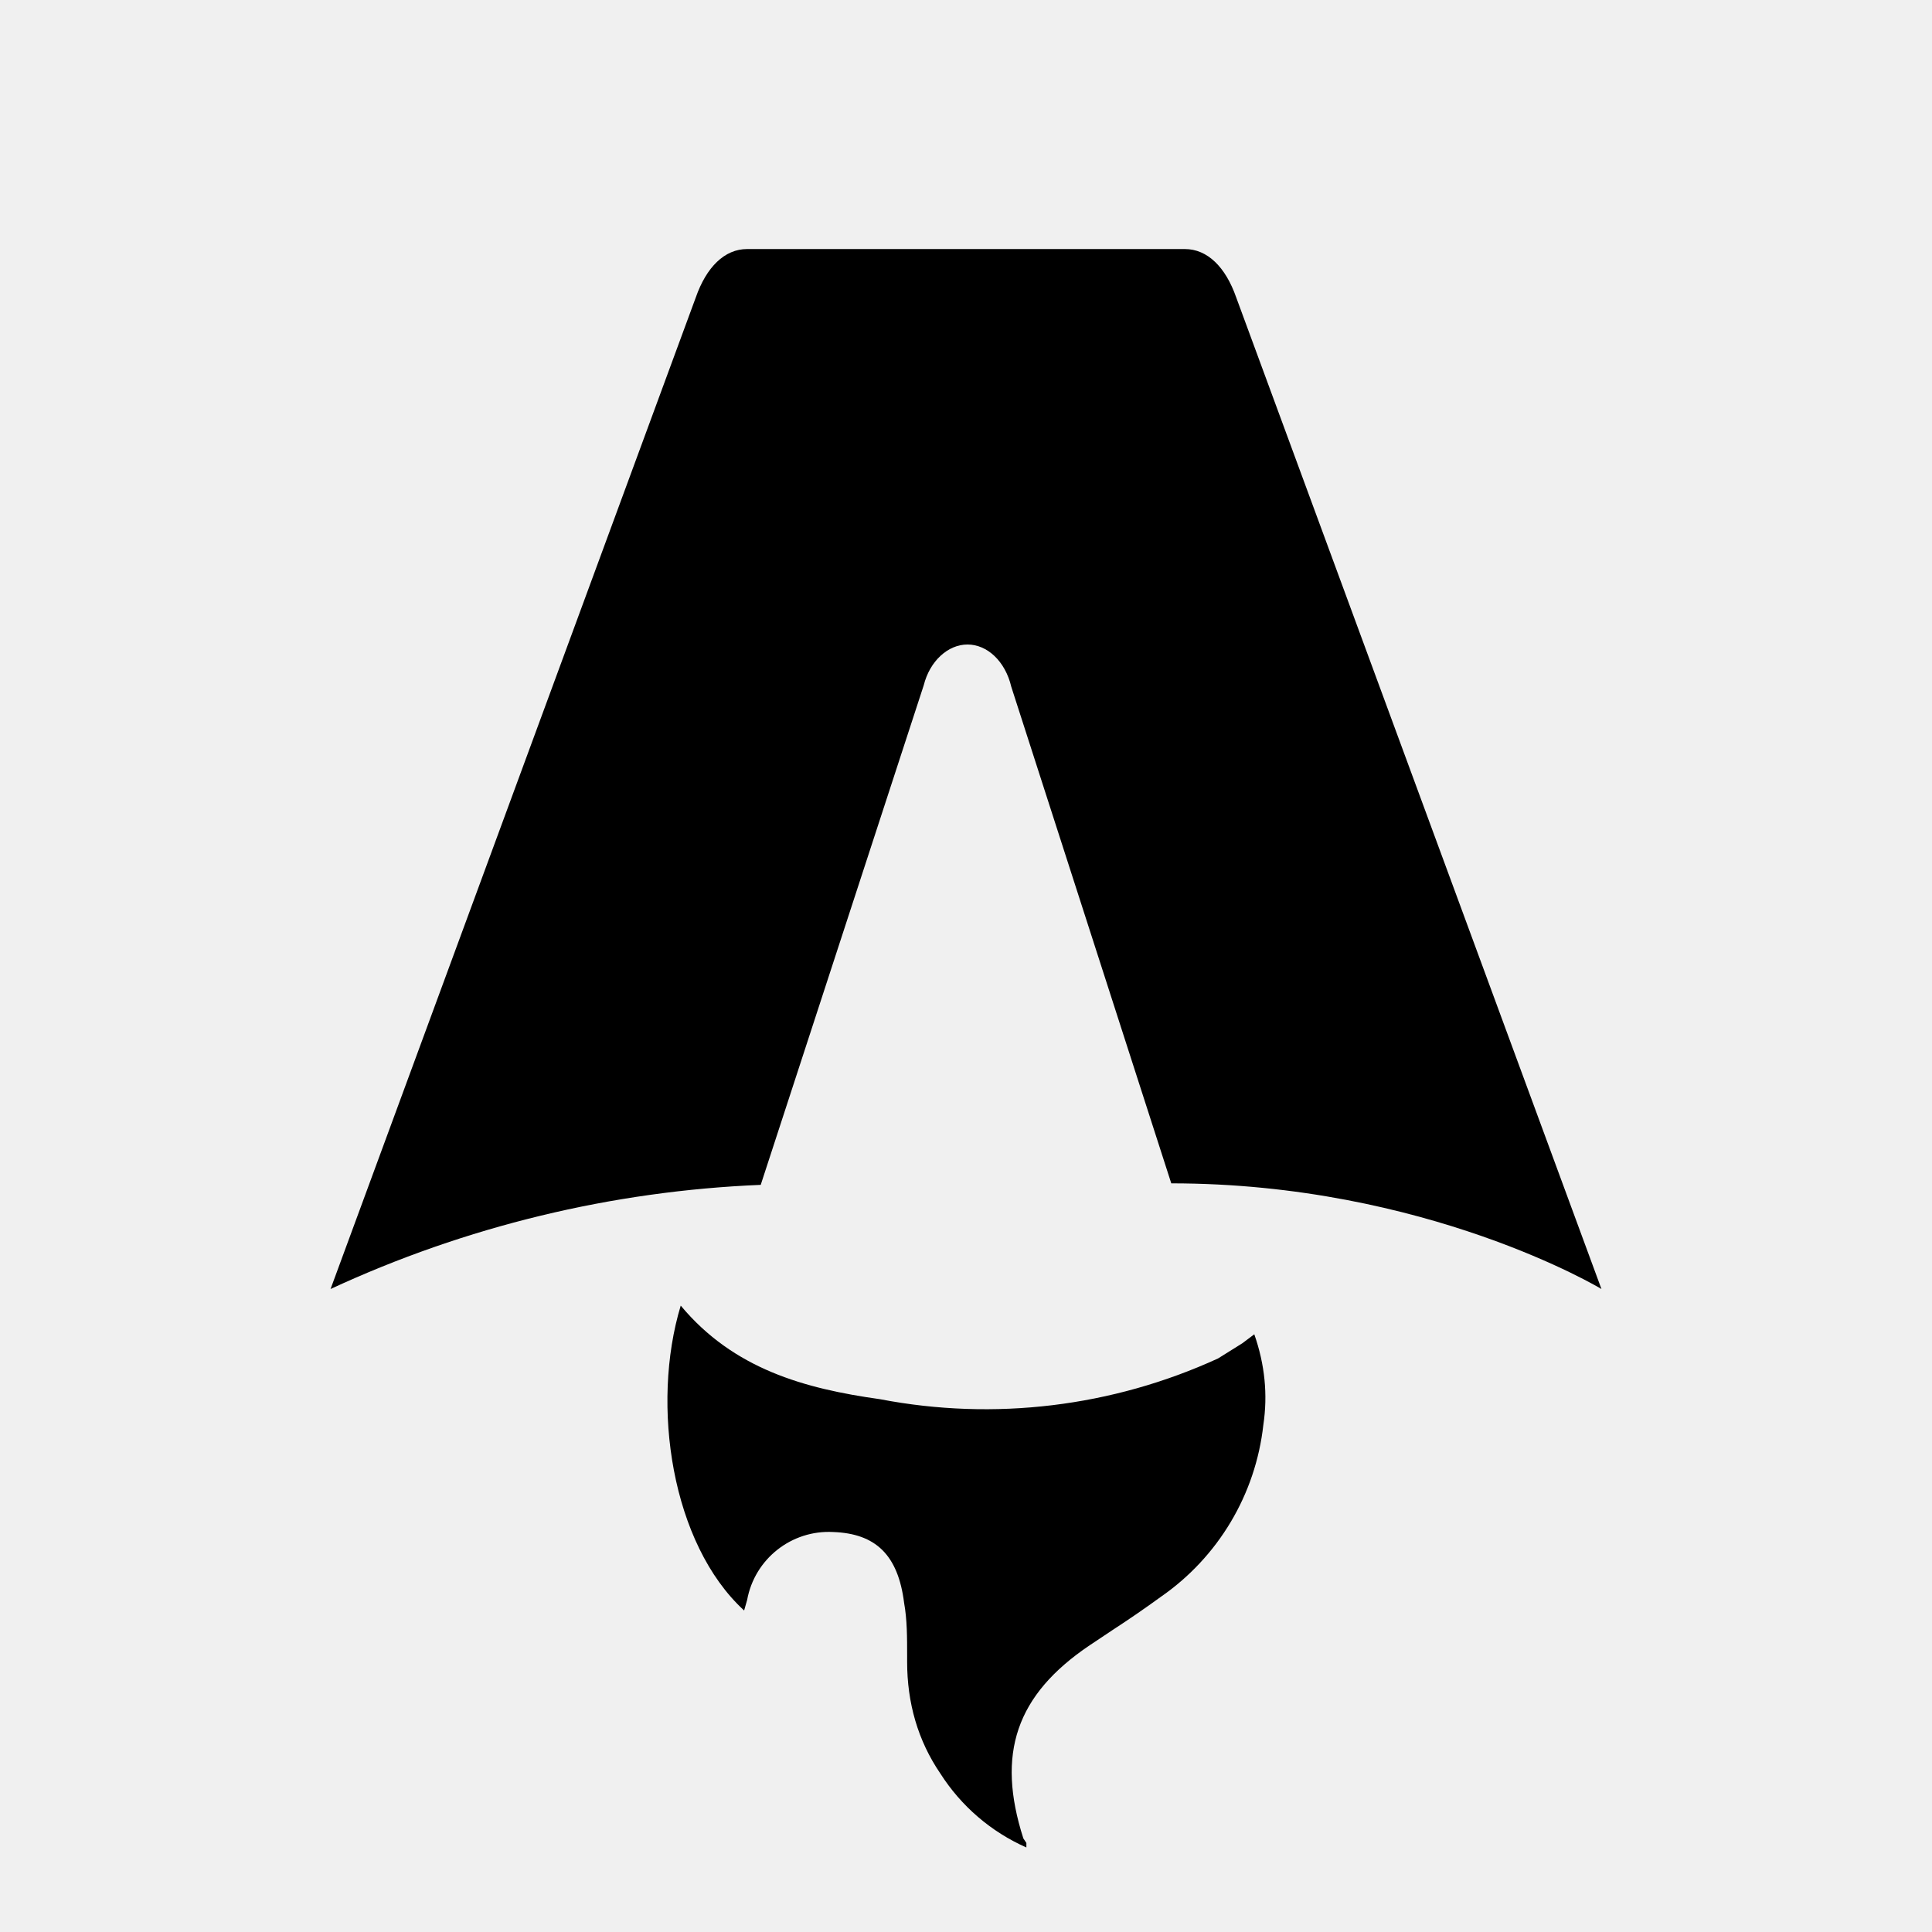
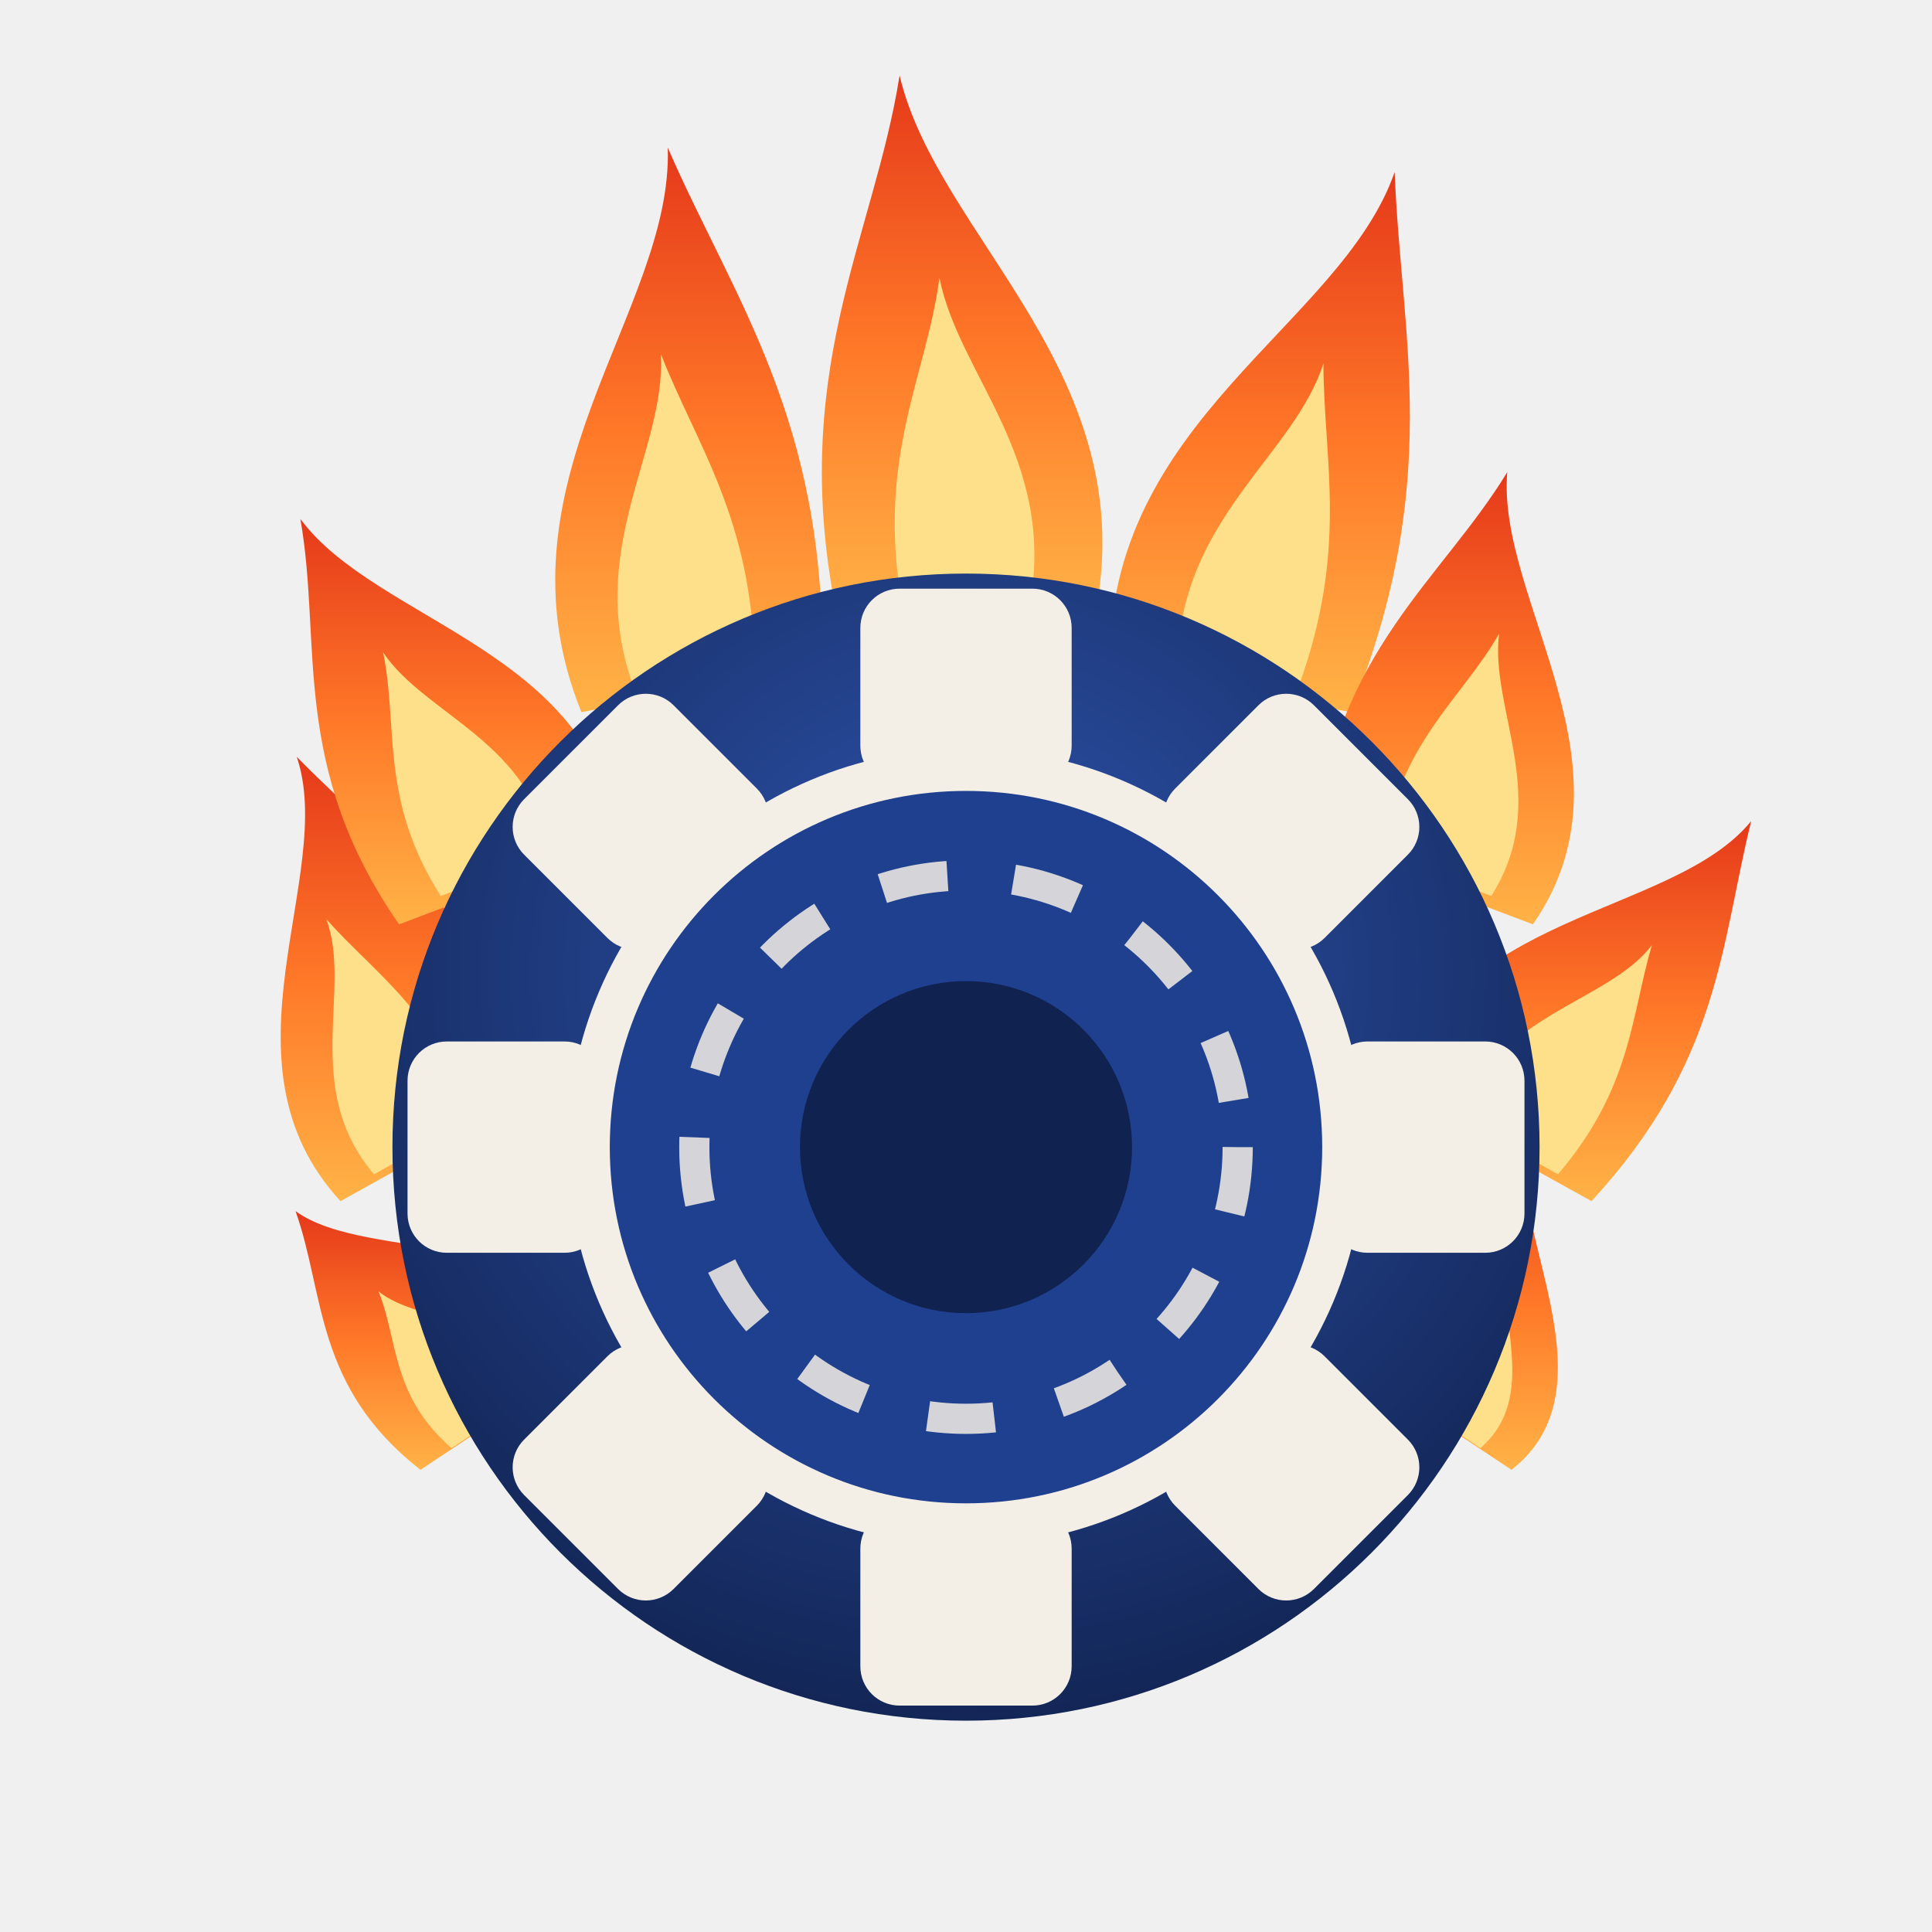
- <svg xmlns="http://www.w3.org/2000/svg" fill="none" viewBox="0 0 128 128">
-   <path d="M50.4 78.5a75.1 75.1 0 0 0-28.5 6.9l24.2-65.7c.7-2 1.9-3.2 3.4-3.2h29c1.5 0 2.7 1.2 3.4 3.2l24.2 65.7s-11.6-7-28.5-7L67 45.5c-.4-1.7-1.6-2.8-2.9-2.8-1.3 0-2.5 1.1-2.9 2.7L50.4 78.5Zm-1.1 28.2Zm-4.2-20.2c-2 6.6-.6 15.8 4.2 20.2a17.5 17.5 0 0 1 .2-.7 5.5 5.5 0 0 1 5.7-4.5c2.8.1 4.3 1.5 4.7 4.7.2 1.1.2 2.3.2 3.5v.4c0 2.7.7 5.2 2.2 7.4a13 13 0 0 0 5.7 4.9v-.3l-.2-.3c-1.8-5.6-.5-9.5 4.4-12.8l1.5-1a73 73 0 0 0 3.2-2.2 16 16 0 0 0 6.8-11.4c.3-2 .1-4-.6-6l-.8.6-1.6 1a37 37 0 0 1-22.4 2.7c-5-.7-9.7-2-13.2-6.2Z" />
-   <style>
-         path { fill: #000; }
-         @media (prefers-color-scheme: dark) {
-             path { fill: #FFF; }
-         }
-     </style>
+ <svg xmlns="http://www.w3.org/2000/svg" viewBox="0 0 64 64">
+   <defs>
+     <linearGradient id="flame" x1="0" y1="1" x2="0" y2="0">
+       <stop offset="0" stop-color="#ffb347" />
+       <stop offset=".5" stop-color="#ff7828" />
+       <stop offset="1" stop-color="#e5391a" />
+     </linearGradient>
+     <radialGradient id="body" cx="50%" cy="35%" r="70%">
+       <stop offset="0" stop-color="#2f55b0" />
+       <stop offset="1" stop-color="#10224f" />
+     </radialGradient>
+   </defs>
+   <path fill="url(#flame)" d="M13.93 48.69C10.41 45.94 10.77 42.87 9.79 40.12C12.23 41.89 18.57 40.50 19.76 44.81z" />
+   <path fill="url(#flame)" d="M11.28 39.79C7.02 35.17 11.16 28.99 9.83 25.07C12.78 28.09 16.05 30.15 17.72 36.21z" />
+   <path fill="url(#flame)" d="M13.22 30.62C9.59 25.39 10.68 21.31 9.95 17.19C12.49 20.63 19.75 21.56 20.47 27.88z" />
+   <path fill="url(#flame)" d="M19.26 23.59C16.18 15.99 22.31 10.30 22.12 4.89C24.31 9.93 27.36 13.90 27.24 22.10z" />
+   <path fill="url(#flame)" d="M27.75 20.50C26.05 12.40 28.95 7.90 29.80 2.50C31.07 7.90 37.95 12.40 36.25 20.50z" />
+   <path fill="url(#flame)" d="M36.76 22.10C36.64 13.90 44.42 10.81 46.20 5.70C46.41 11.19 47.82 15.99 44.74 23.59z" />
+   <path fill="url(#flame)" d="M43.53 27.88C44.25 21.56 47.75 19.22 49.93 15.64C49.57 19.90 54.41 25.39 50.78 30.62z" />
+   <path fill="url(#flame)" d="M46.28 36.21C47.95 30.15 55.39 30.41 58.01 27.20C57.00 31.30 56.98 35.17 52.72 39.79z" />
+   <path fill="url(#flame)" d="M44.24 44.81C45.43 40.50 48.40 39.65 50.55 37.68C49.86 40.62 53.59 45.94 50.07 48.69z" />
+   <path fill="#ffe08a" d="M14.96 47.97C12.96 46.24 13.19 44.39 12.54 42.78C13.92 43.90 17.04 43.52 17.87 46.03z" />
+   <path fill="#ffe08a" d="M12.39 38.90C9.96 36.05 11.68 32.77 10.81 30.45C12.48 32.32 14.48 33.54 15.61 37.10z" />
+   <path fill="#ffe08a" d="M14.60 29.68C12.57 26.49 13.20 24.06 12.69 21.61C14.10 23.71 17.65 24.58 18.22 28.32z" />
+   <path fill="#ffe08a" d="M21.00 22.79C19.32 18.20 22.08 14.95 21.89 11.72C23.08 14.77 24.91 17.15 25.00 22.04z" />
+   <path fill="#ffe08a" d="M29.88 20.00C29.02 15.14 30.70 12.44 31.12 9.20C31.76 12.44 34.98 15.14 34.12 20.00z" />
+   <path fill="#ffe08a" d="M39.00 22.04C39.09 17.15 42.85 15.13 43.84 12.04C43.85 15.31 44.68 18.20 43.00 22.79z" />
+   <path fill="#ffe08a" d="M45.78 28.32C46.35 24.58 48.43 23.16 49.66 20.99C49.34 23.50 51.43 26.49 49.40 29.68z" />
+   <path fill="#ffe08a" d="M48.39 37.10C49.52 33.54 53.22 33.27 54.72 31.31C54.02 33.71 54.04 36.05 51.61 38.90z" />
+   <path fill="#ffe08a" d="M46.13 46.03C46.96 43.52 48.76 43.02 49.99 41.80C49.49 43.51 51.04 46.24 49.04 47.97z" />
+   <circle cx="32" cy="38" r="19" fill="url(#body)" />
+   <g fill="#f3efe6">
+     <rect x="28.5" y="19.5" width="7" height="6.5" rx="1.3" transform="rotate(0 32 38)" />
+     <rect x="28.5" y="19.5" width="7" height="6.5" rx="1.3" transform="rotate(45 32 38)" />
+     <rect x="28.5" y="19.5" width="7" height="6.5" rx="1.3" transform="rotate(90 32 38)" />
+     <rect x="28.5" y="19.5" width="7" height="6.5" rx="1.3" transform="rotate(135 32 38)" />
+     <rect x="28.5" y="19.5" width="7" height="6.5" rx="1.3" transform="rotate(180 32 38)" />
+     <rect x="28.5" y="19.5" width="7" height="6.5" rx="1.3" transform="rotate(225 32 38)" />
+     <rect x="28.5" y="19.5" width="7" height="6.5" rx="1.3" transform="rotate(270 32 38)" />
+     <rect x="28.5" y="19.5" width="7" height="6.5" rx="1.3" transform="rotate(315 32 38)" />
+   </g>
+   <circle cx="32" cy="38" r="12.5" fill="#1f3f8f" stroke="#f3efe6" stroke-width="1.4" />
+   <circle cx="32" cy="38" r="9" fill="none" stroke="#f3efe6" stroke-width="1" stroke-dasharray="2.2 2.2" opacity=".85" />
+   <circle cx="32" cy="38" r="5.5" fill="#10224f" />
</svg>
